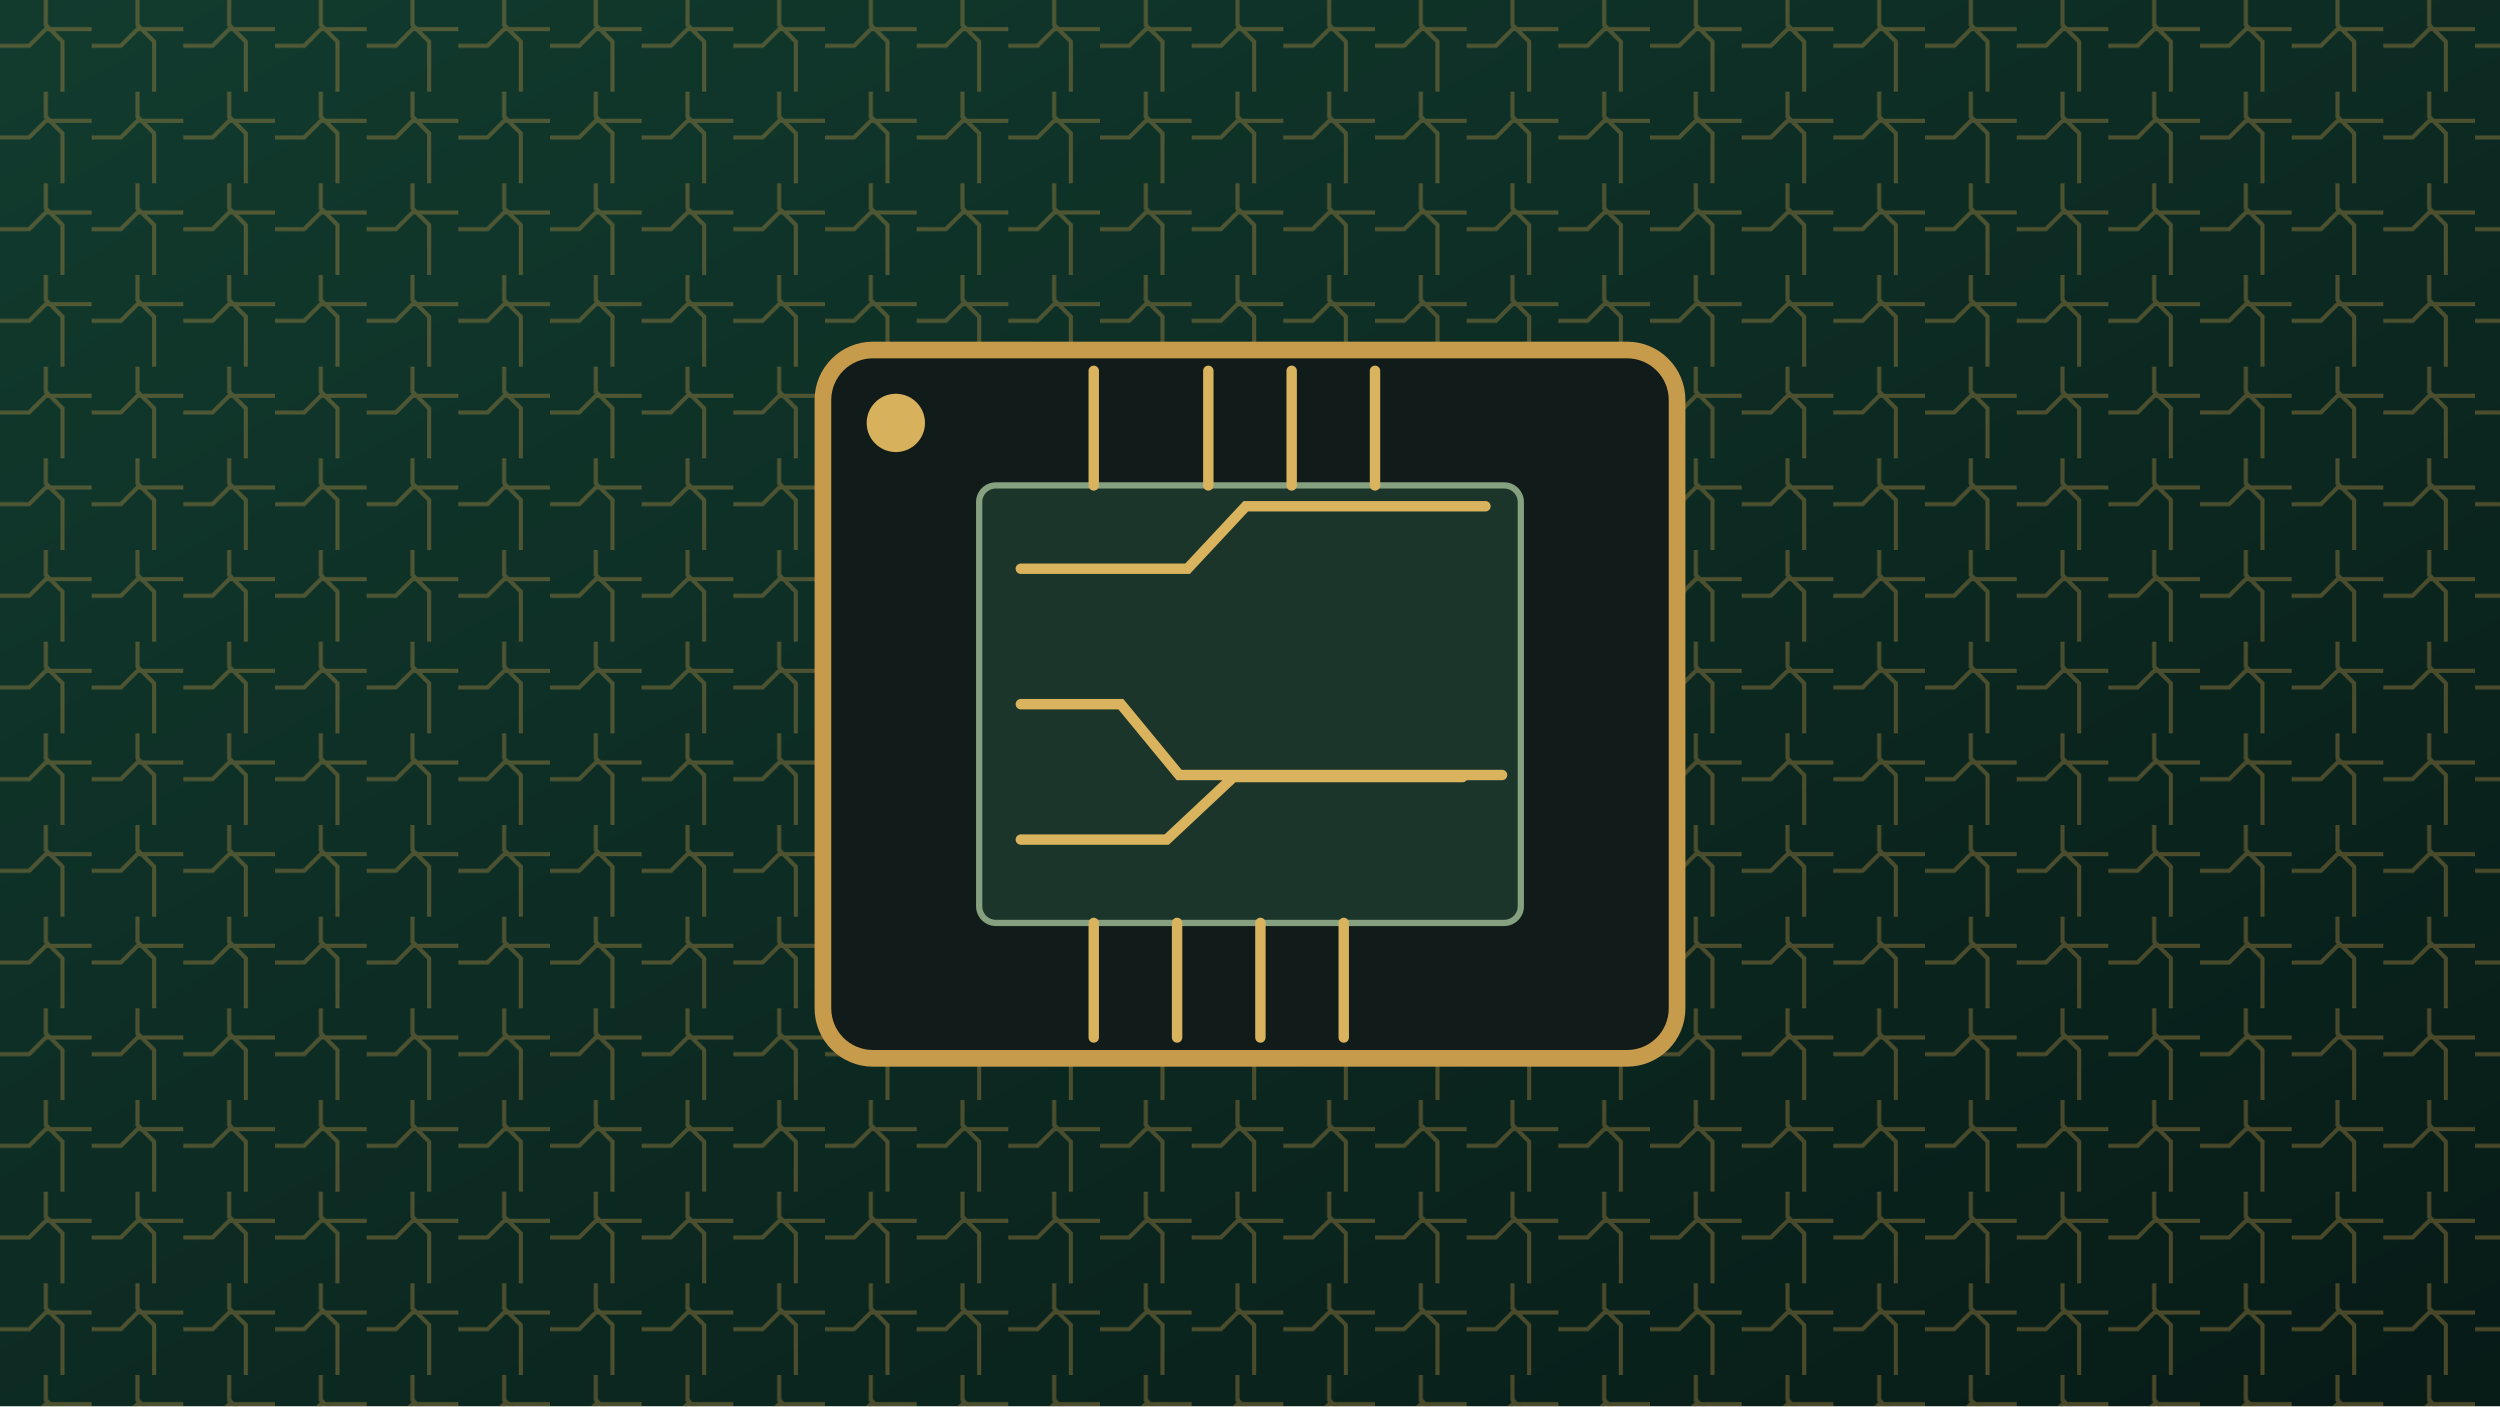
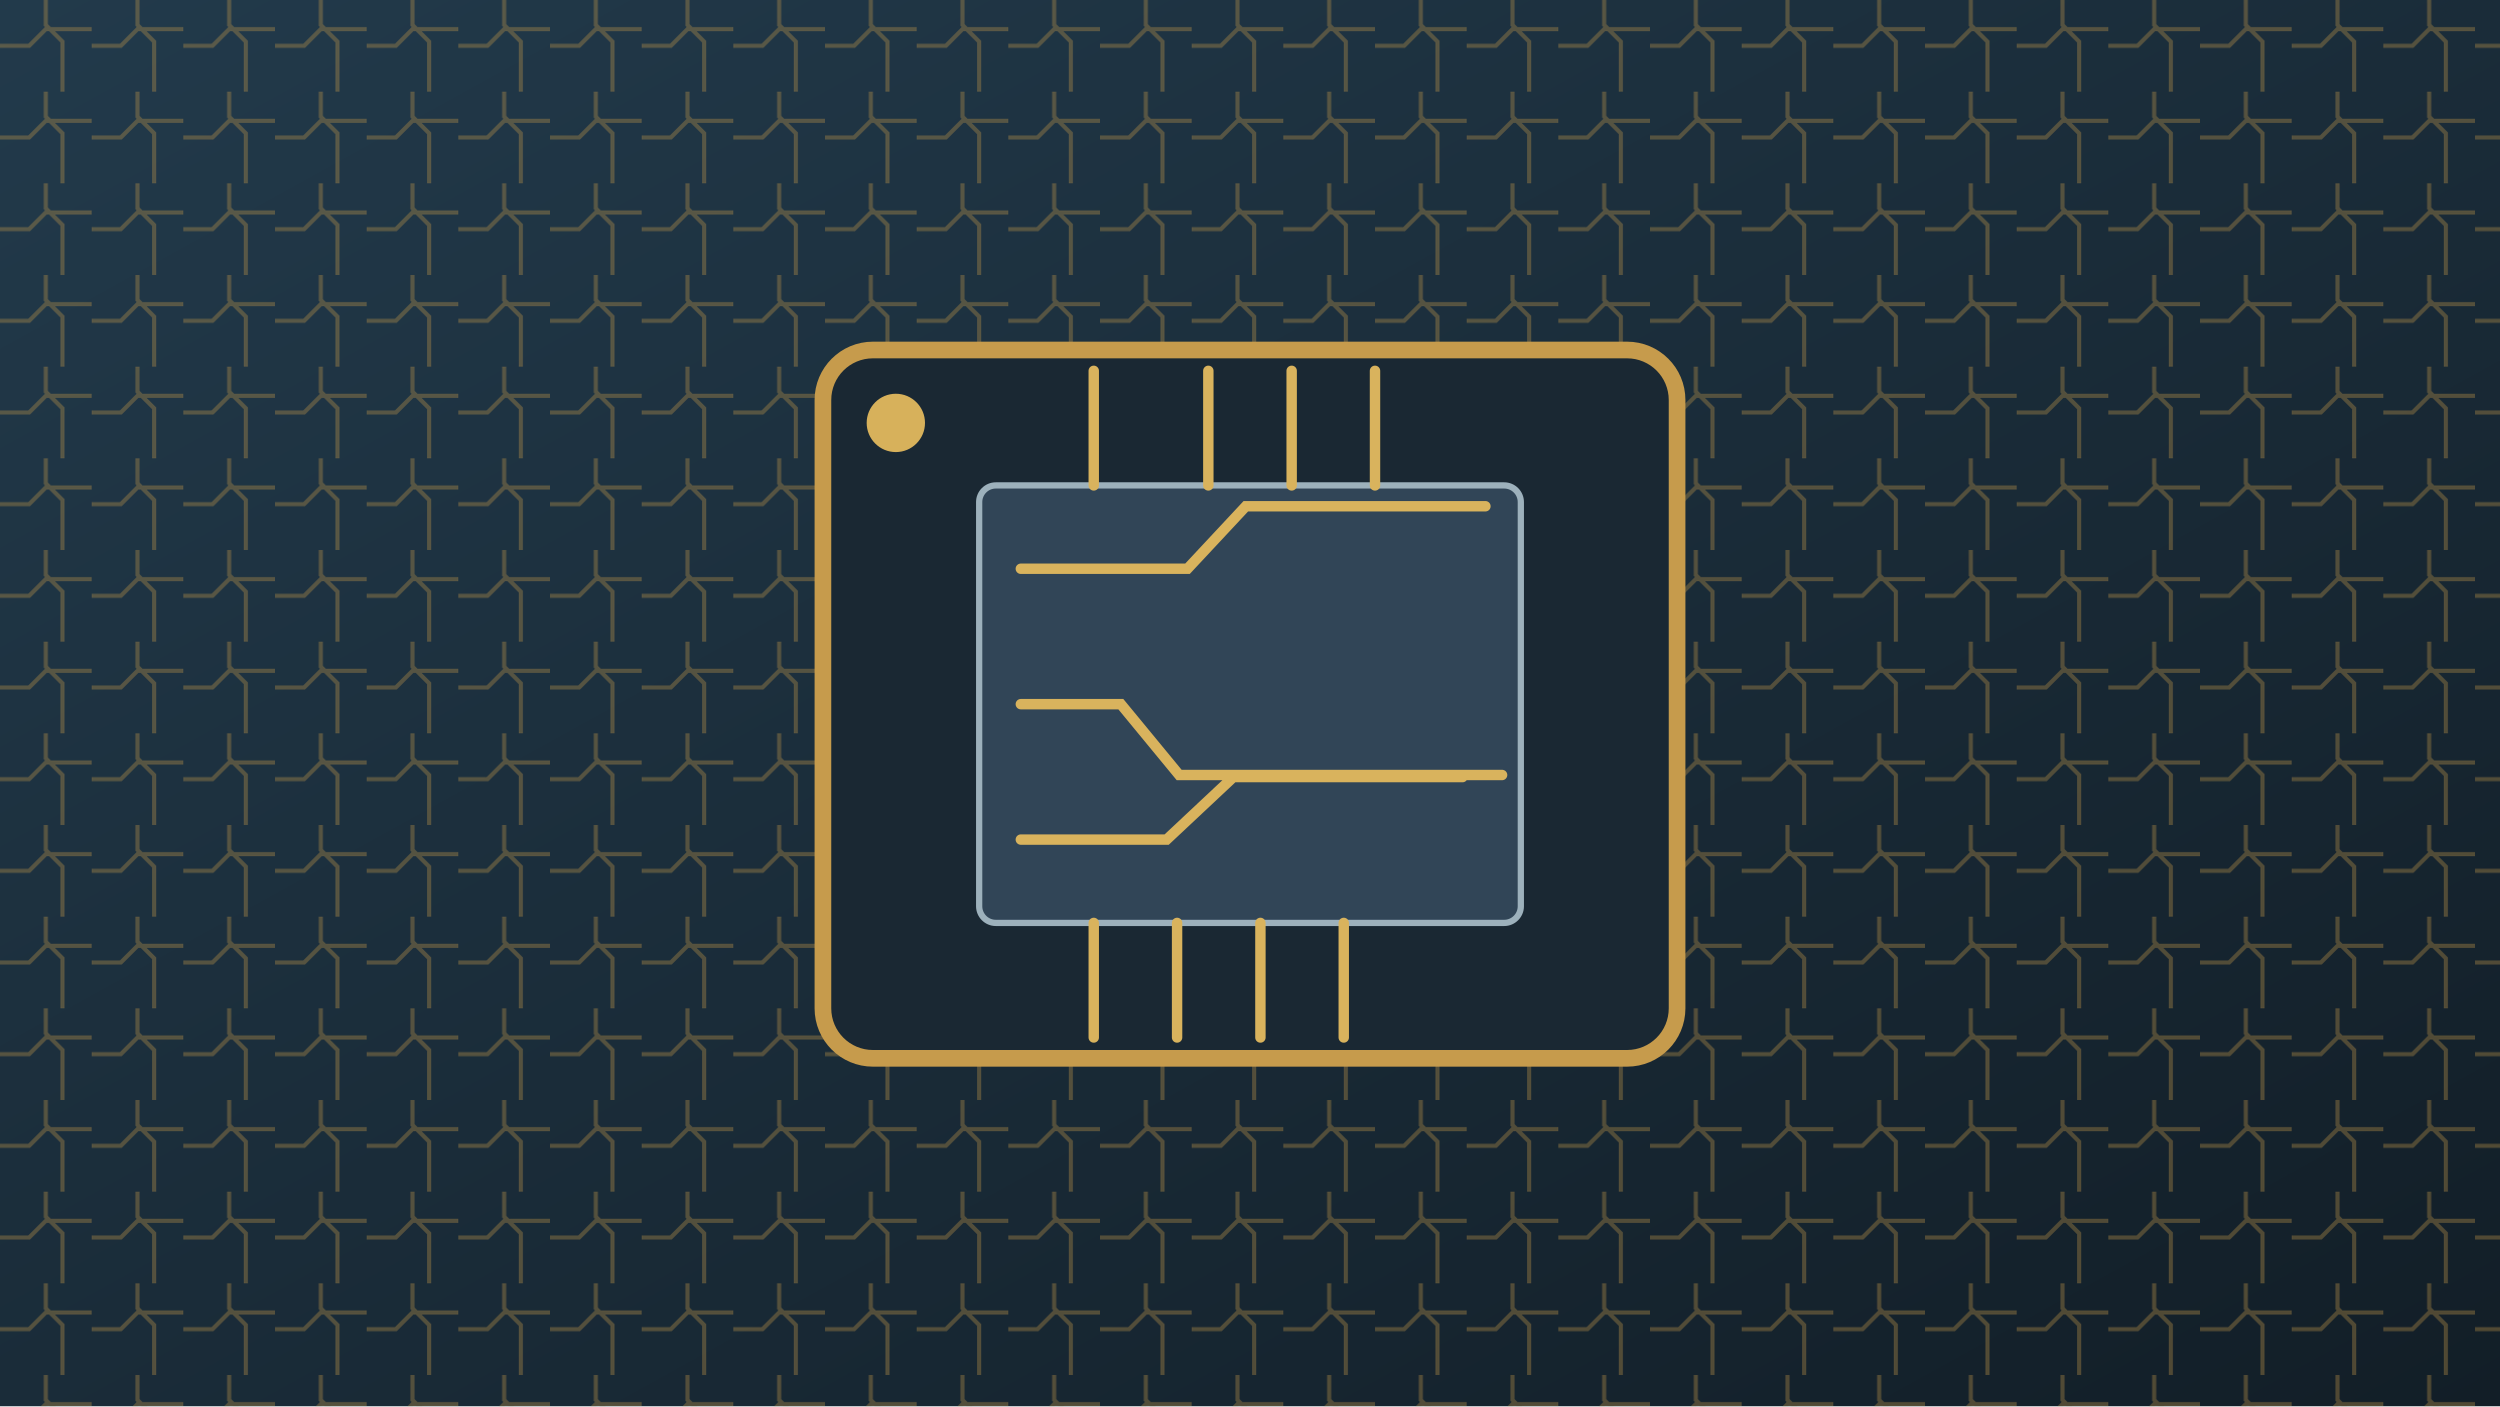
<svg xmlns="http://www.w3.org/2000/svg" viewBox="0 0 1200 675">
  <defs>
    <linearGradient id="g" x2="1" y2="1">
-       <stop stop-color="#123b2e" />
-       <stop offset="1" stop-color="#071b17" />
+       <stop stop-color="#223a4b" />
+       <stop offset="1" stop-color="#121e27" />
    </linearGradient>
    <pattern id="p" width="44" height="44" patternUnits="userSpaceOnUse">
      <path d="M0 22h14l8-8h22M22 0v12l8 8v24" fill="none" stroke="#c79b4a" stroke-opacity=".34" stroke-width="2" />
    </pattern>
  </defs>
  <rect width="1200" height="675" fill="url(#g)" />
  <rect width="1200" height="675" fill="url(#p)" />
  <g transform="translate(600 338)" fill="none">
-     <rect x="-205" y="-170" width="410" height="340" rx="24" fill="#111c1a" stroke="#c69b4c" stroke-width="8" />
-     <rect x="-130" y="-105" width="260" height="210" rx="8" fill="#1b352a" stroke="#85a17f" stroke-width="3" />
+     <rect x="-205" y="-170" width="410" height="340" rx="24" fill="#1a2833" stroke="#c69b4c" stroke-width="8" />
+     <rect x="-130" y="-105" width="260" height="210" rx="8" fill="#314557" stroke="#9db1bc" stroke-width="3" />
    <path d="M-110-65h80l28-30h115M-110 0h48l28 34h155M-110 65h70l32-30h110M-75-105v-55m55 55v-55m40 55v-55m40 55v-55M-75 105v55m40-55v55m40-55v55m40-55v55" stroke="#d9b35d" stroke-width="5" stroke-linecap="round" />
    <circle cx="-170" cy="-135" r="14" fill="#d7b15b" />
  </g>
</svg>
